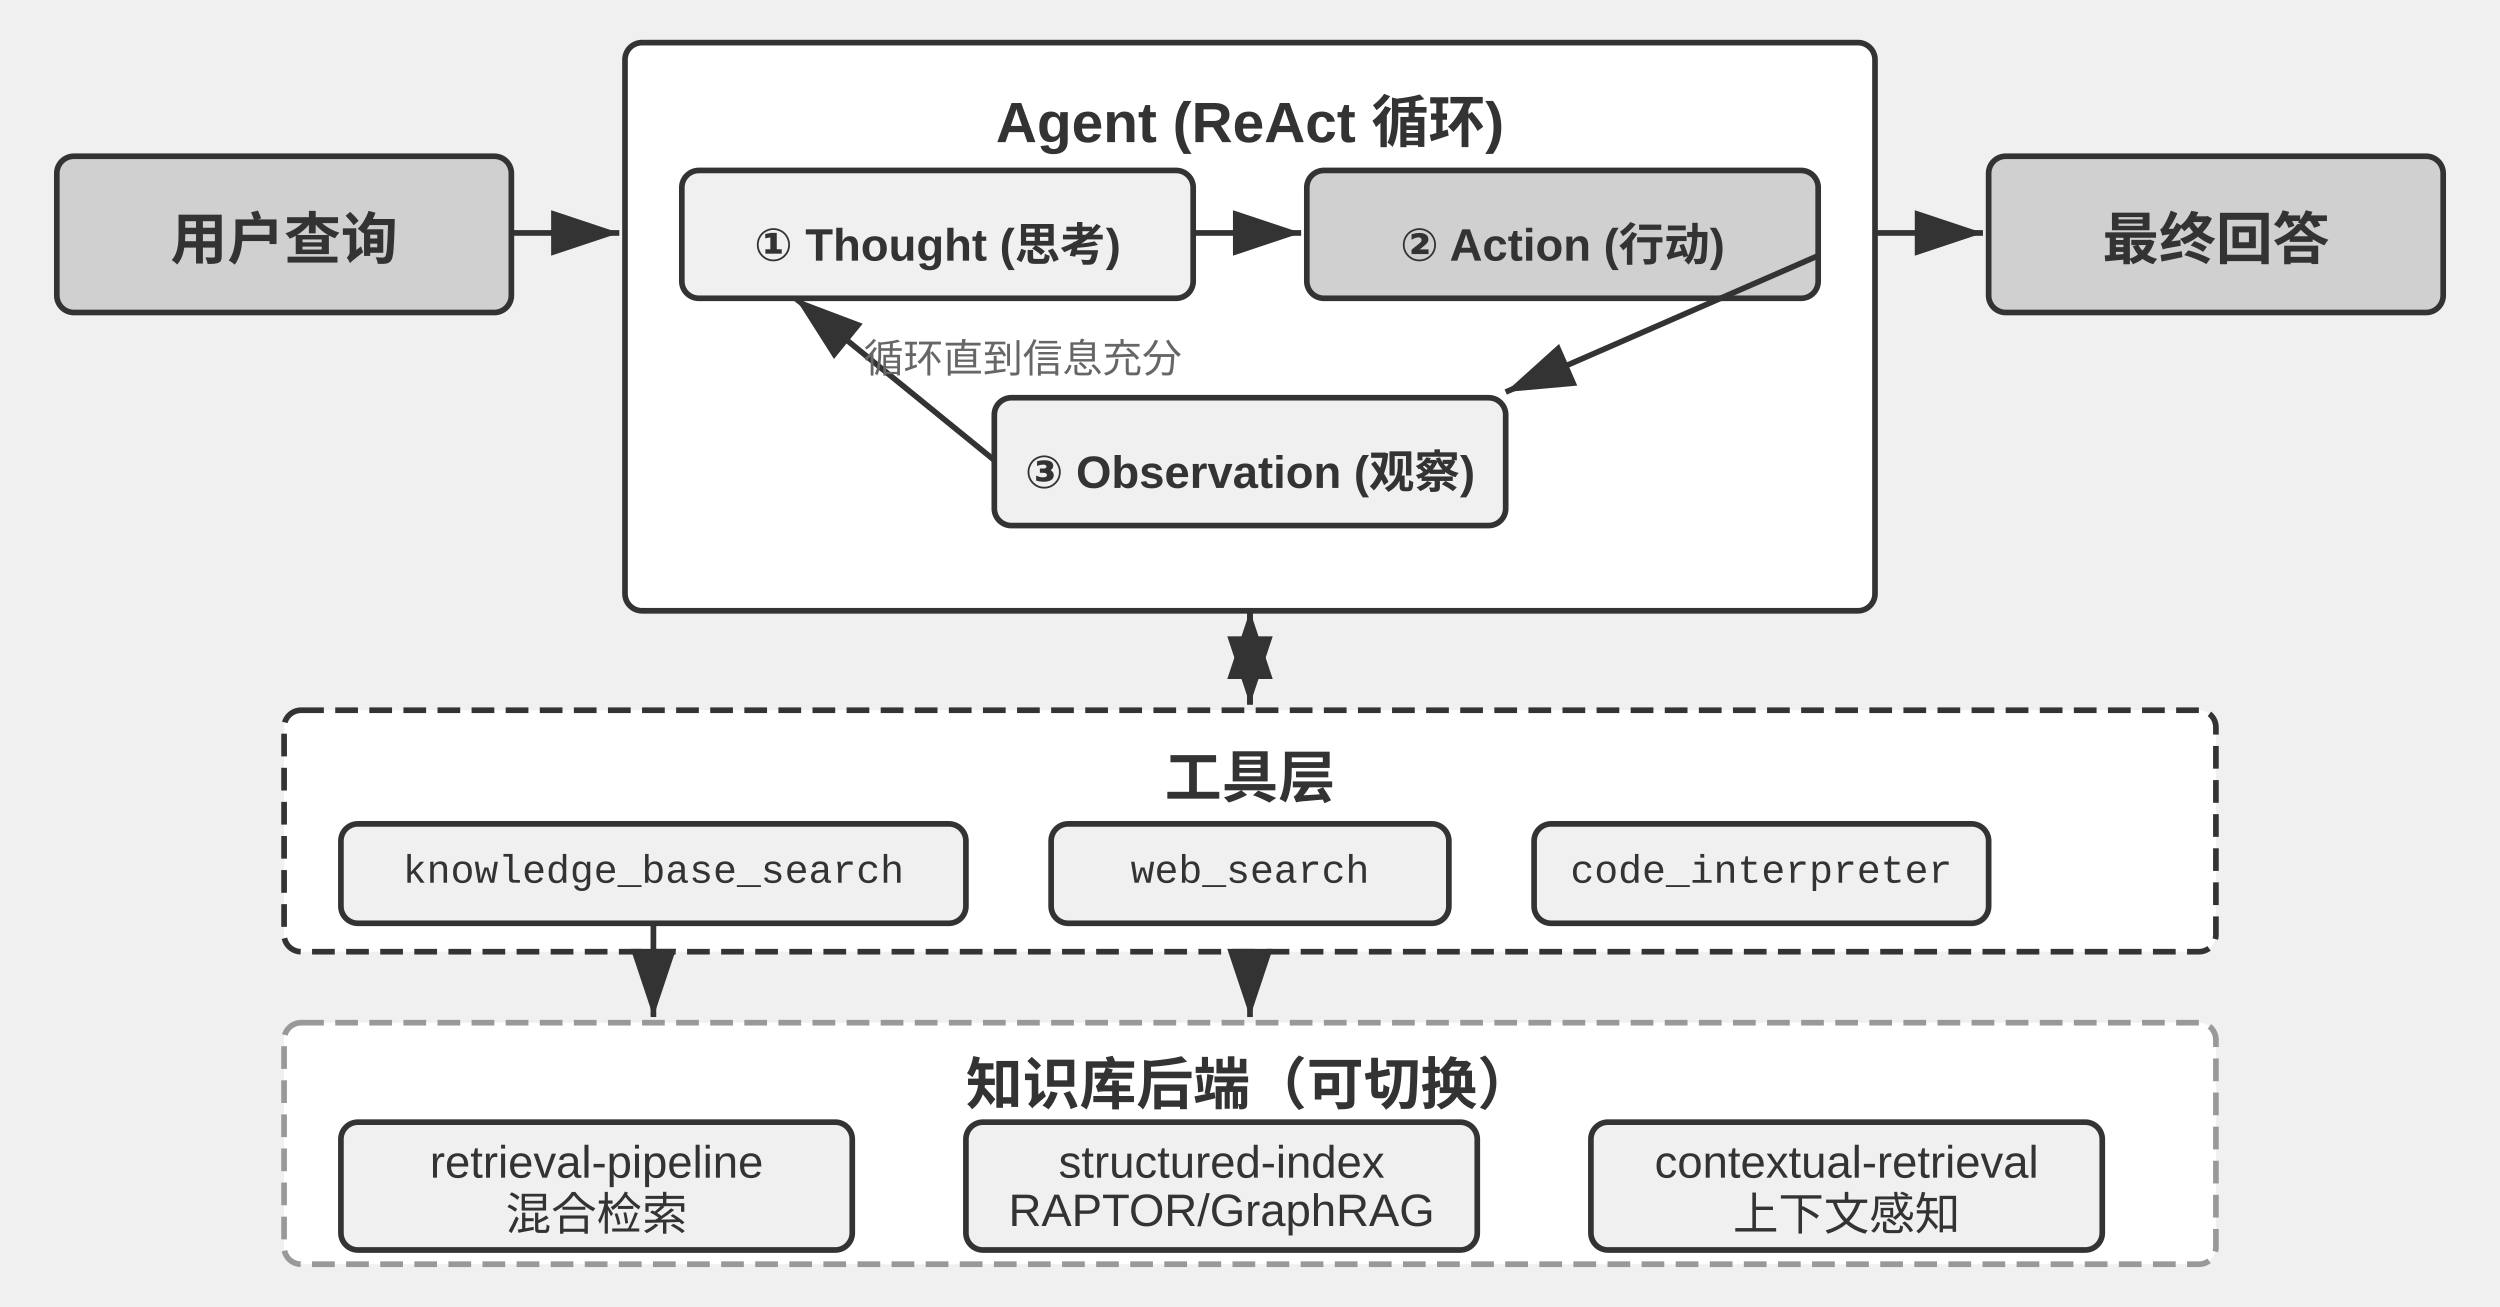
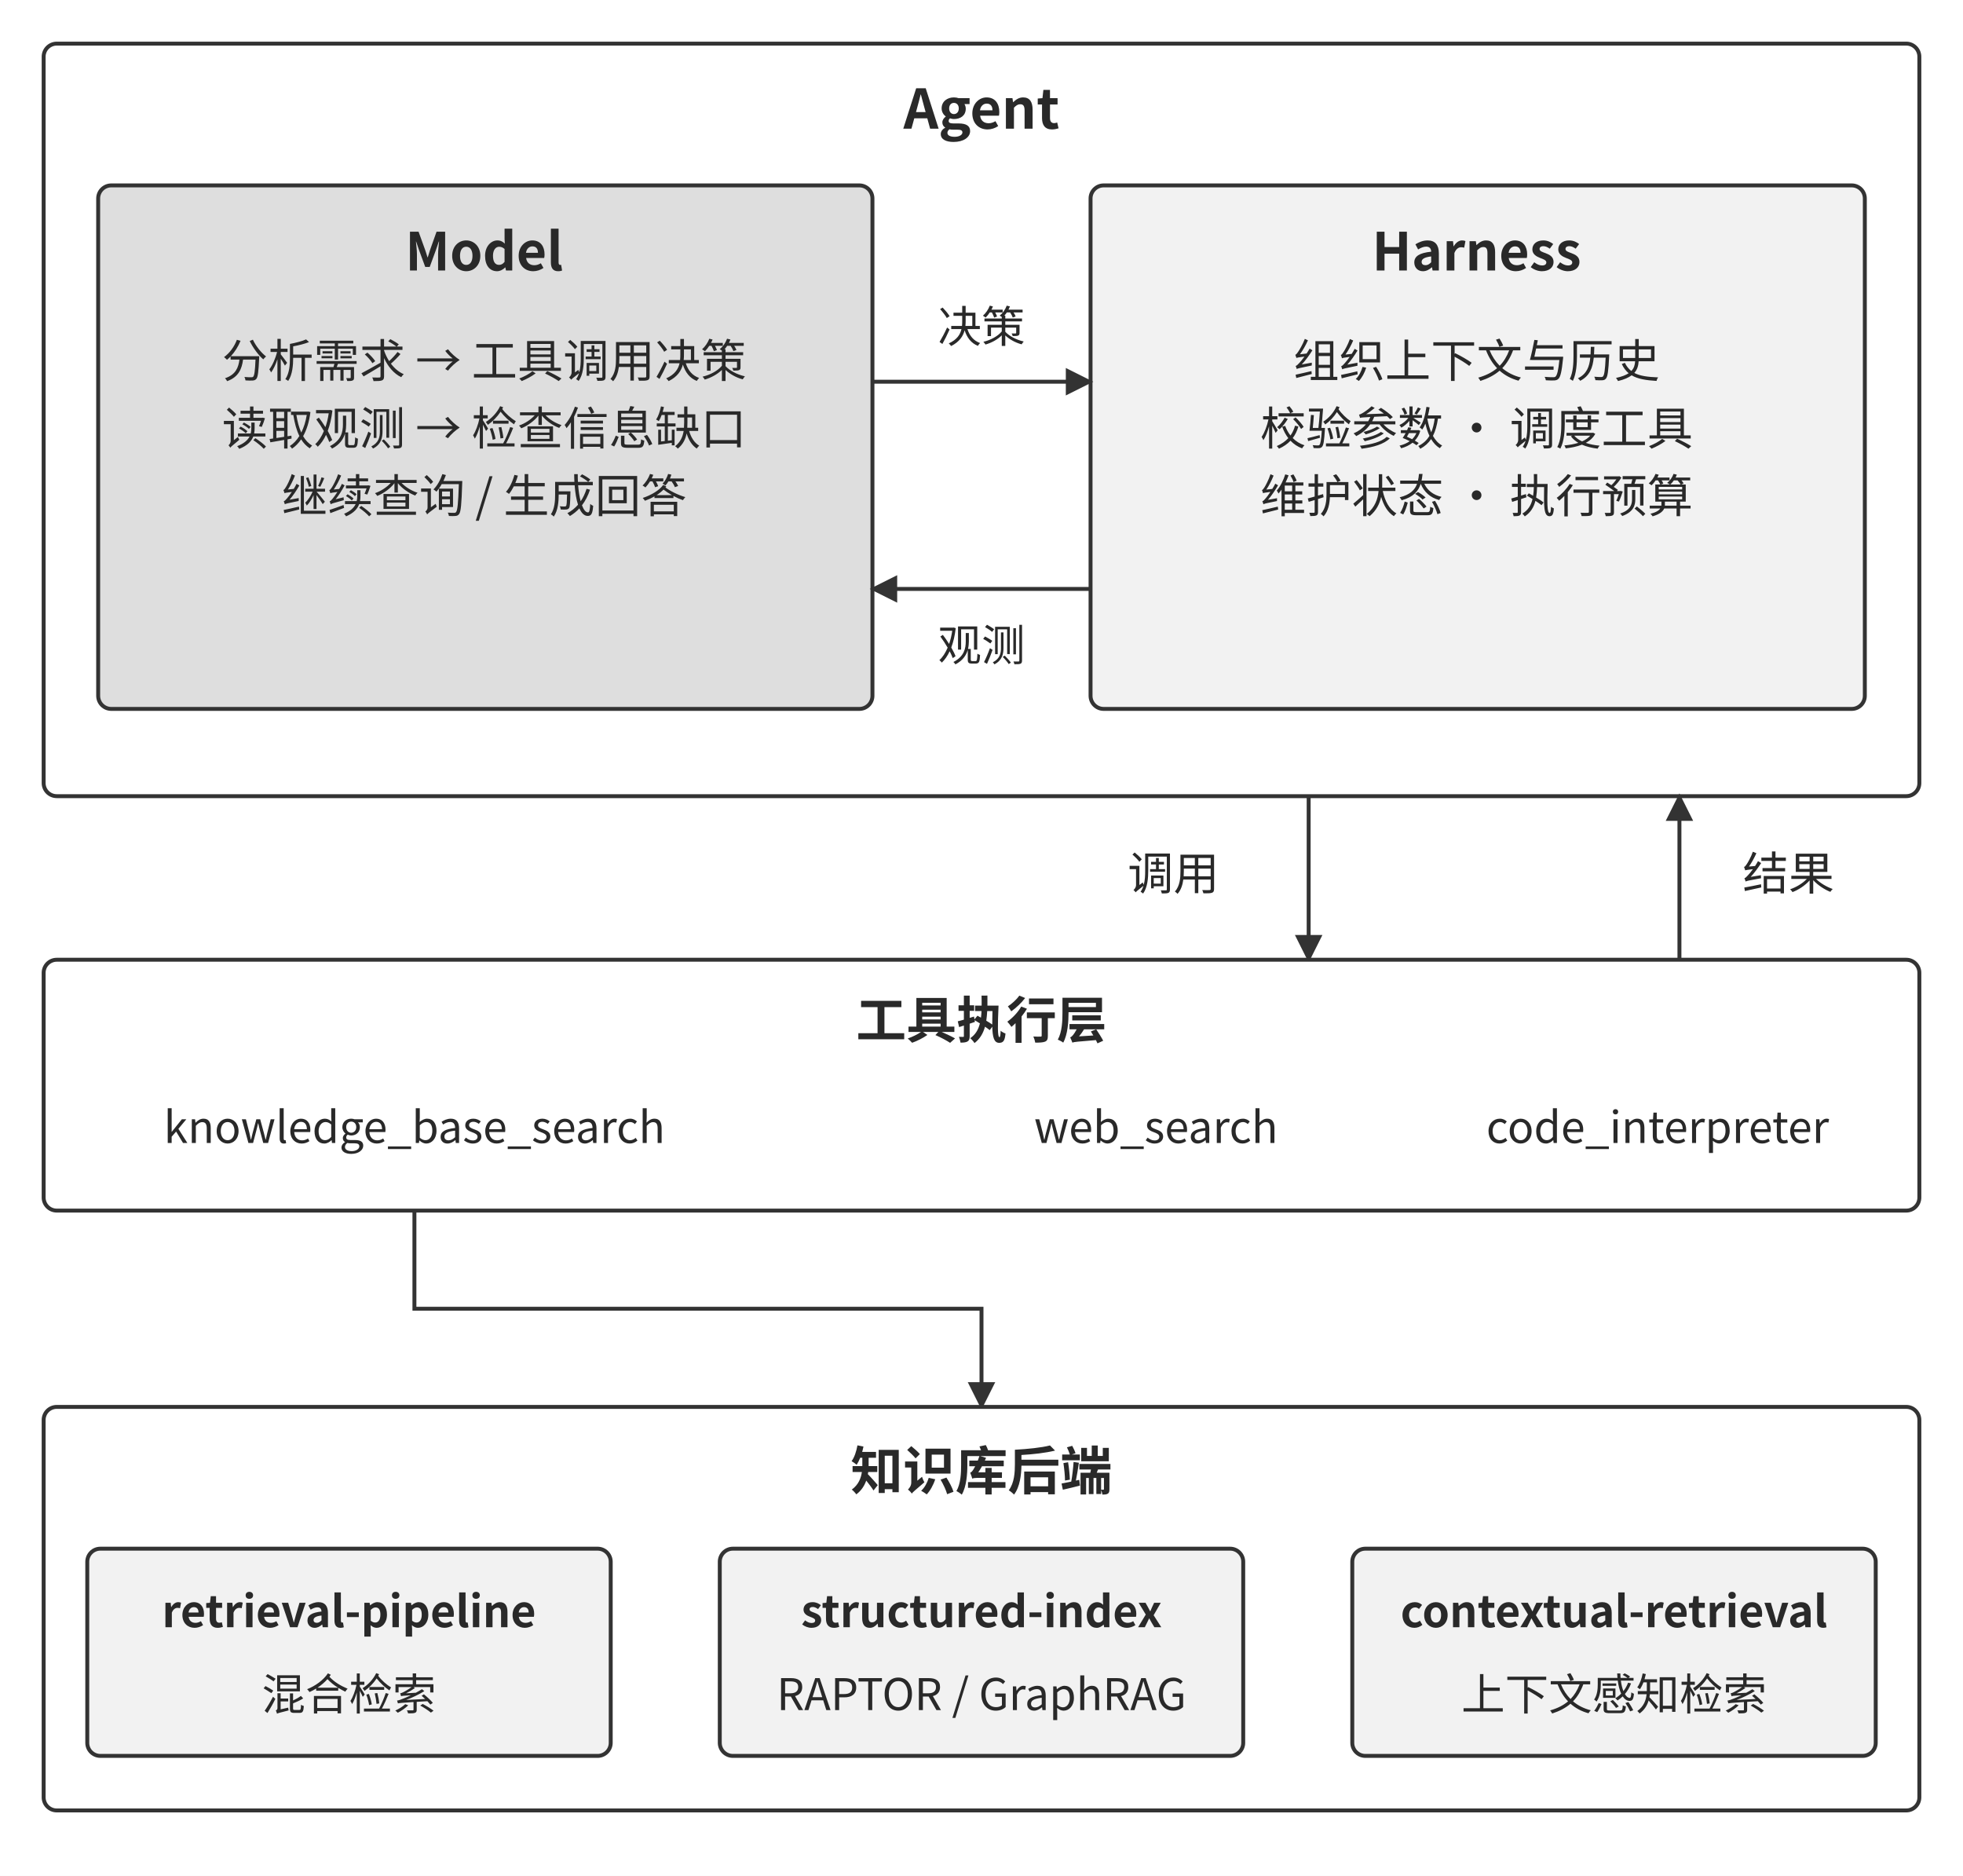
- <svg xmlns="http://www.w3.org/2000/svg" viewBox="0 40 880 460" width="880" height="460" style="background:#ffffff">
+ <svg xmlns="http://www.w3.org/2000/svg" width="150mm" height="143.33mm" viewBox="0 0 900 860" role="img" aria-labelledby="title desc">
  <defs>
-     <marker id="ah" markerWidth="12" markerHeight="8" refX="12" refY="4" orient="auto">
-       <polygon points="0 0, 12 4, 0 8" fill="#333333" />
-     </marker>
-     <marker id="ah-light" markerWidth="12" markerHeight="8" refX="12" refY="4" orient="auto">
-       <polygon points="0 0, 12 4, 0 8" fill="#999999" />
+     <marker id="arrow" viewBox="0 0 10 10" refX="9" refY="5" markerWidth="7" markerHeight="7" orient="auto-start-reverse">
+       <path d="M0 0 L10 5 L0 10 Z" fill="#333333" />
    </marker>
  </defs>
-   <rect x="220" y="55" width="440" height="200" rx="6" fill="#ffffff" stroke="#333333" stroke-width="2" />
-   <text x="440" y="78" font-family="Arial, 'Helvetica Neue', Helvetica, 'PingFang SC', 'Microsoft YaHei', sans-serif" font-size="20" fill="#333333" text-anchor="middle" dominant-baseline="central" font-weight="bold">Agent (ReAct 循环)</text>
-   <rect x="240" y="100" width="180" height="45" rx="6" fill="#f0f0f0" stroke="#333333" stroke-width="2" />
-   <text x="330.0" y="122.5" font-family="Arial, 'Helvetica Neue', Helvetica, 'PingFang SC', 'Microsoft YaHei', sans-serif" font-size="16" fill="#333333" text-anchor="middle" dominant-baseline="central" font-weight="bold">① Thought (思考)</text>
-   <rect x="460" y="100" width="180" height="45" rx="6" fill="#d0d0d0" stroke="#333333" stroke-width="2" />
-   <text x="550.0" y="122.5" font-family="Arial, 'Helvetica Neue', Helvetica, 'PingFang SC', 'Microsoft YaHei', sans-serif" font-size="16" fill="#333333" text-anchor="middle" dominant-baseline="central" font-weight="bold">② Action (行动)</text>
-   <rect x="350" y="180" width="180" height="45" rx="6" fill="#f0f0f0" stroke="#333333" stroke-width="2" />
-   <text x="440.0" y="202.5" font-family="Arial, 'Helvetica Neue', Helvetica, 'PingFang SC', 'Microsoft YaHei', sans-serif" font-size="16" fill="#333333" text-anchor="middle" dominant-baseline="central" font-weight="bold">③ Observation (观察)</text>
-   <line x1="420" y1="122" x2="458" y2="122" stroke="#333333" stroke-width="2" marker-end="url(#ah)" />
-   <line x1="640" y1="130" x2="530" y2="178" stroke="#333333" stroke-width="2" marker-end="url(#ah)" />
-   <line x1="350" y1="202" x2="280" y2="145" stroke="#333333" stroke-width="2" marker-end="url(#ah)" />
-   <text x="360" y="165" font-family="Arial, 'Helvetica Neue', Helvetica, 'PingFang SC', 'Microsoft YaHei', sans-serif" font-size="14" fill="#666666" text-anchor="middle" dominant-baseline="central" font-weight="normal">循环直到信息充分</text>
-   <rect x="20" y="95" width="160" height="55" rx="6" fill="#d0d0d0" stroke="#333333" stroke-width="2" />
-   <text x="100.0" y="122.5" font-family="Arial, 'Helvetica Neue', Helvetica, 'PingFang SC', 'Microsoft YaHei', sans-serif" font-size="20" fill="#333333" text-anchor="middle" dominant-baseline="central" font-weight="bold">用户查询</text>
-   <line x1="180" y1="122" x2="218" y2="122" stroke="#333333" stroke-width="2" marker-end="url(#ah)" />
-   <rect x="700" y="95" width="160" height="55" rx="6" fill="#d0d0d0" stroke="#333333" stroke-width="2" />
-   <text x="780.0" y="122.5" font-family="Arial, 'Helvetica Neue', Helvetica, 'PingFang SC', 'Microsoft YaHei', sans-serif" font-size="20" fill="#333333" text-anchor="middle" dominant-baseline="central" font-weight="bold">最终回答</text>
-   <line x1="660" y1="122" x2="698" y2="122" stroke="#333333" stroke-width="2" marker-end="url(#ah)" />
-   <rect x="100" y="290" width="680" height="85" rx="6" fill="#ffffff" stroke="#333333" stroke-width="2" stroke-dasharray="8,4" />
-   <text x="440" y="312" font-family="Arial, 'Helvetica Neue', Helvetica, 'PingFang SC', 'Microsoft YaHei', sans-serif" font-size="20" fill="#333333" text-anchor="middle" dominant-baseline="central" font-weight="bold">工具层</text>
-   <rect x="120" y="330" width="220" height="35" rx="6" fill="#f0f0f0" stroke="#333333" stroke-width="2" />
-   <text x="230.0" y="347" font-family="'Courier New', Courier, monospace" font-size="14" fill="#333333" text-anchor="middle" dominant-baseline="central">knowledge_base_search</text>
-   <rect x="370" y="330" width="140" height="35" rx="6" fill="#f0f0f0" stroke="#333333" stroke-width="2" />
-   <text x="440.0" y="347" font-family="'Courier New', Courier, monospace" font-size="14" fill="#333333" text-anchor="middle" dominant-baseline="central">web_search</text>
-   <rect x="540" y="330" width="160" height="35" rx="6" fill="#f0f0f0" stroke="#333333" stroke-width="2" />
-   <text x="620.0" y="347" font-family="'Courier New', Courier, monospace" font-size="14" fill="#333333" text-anchor="middle" dominant-baseline="central">code_interpreter</text>
-   <line x1="440" y1="255" x2="440" y2="288" stroke="#333333" stroke-width="2" marker-end="url(#ah)" />
-   <line x1="440" y1="288" x2="440" y2="255" stroke="#333333" stroke-width="2" marker-end="url(#ah)" />
-   <rect x="100" y="400" width="680" height="85" rx="6" fill="#ffffff" stroke="#999999" stroke-width="2" stroke-dasharray="8,4" />
-   <text x="440" y="420" font-family="Arial, 'Helvetica Neue', Helvetica, 'PingFang SC', 'Microsoft YaHei', sans-serif" font-size="20" fill="#333333" text-anchor="middle" dominant-baseline="central" font-weight="bold">知识库后端（可切换）</text>
-   <rect x="120" y="435" width="180" height="45" rx="6" fill="#f0f0f0" stroke="#333333" stroke-width="2" />
-   <text x="210.0" y="449" font-family="Arial, 'Helvetica Neue', Helvetica, 'PingFang SC', 'Microsoft YaHei', sans-serif" font-size="16" fill="#333333" text-anchor="middle" dominant-baseline="central" font-weight="normal">retrieval-pipeline</text>
-   <text x="210.0" y="466" font-family="Arial, 'Helvetica Neue', Helvetica, 'PingFang SC', 'Microsoft YaHei', sans-serif" font-size="16" fill="#333333" text-anchor="middle" dominant-baseline="central" font-weight="normal">混合检索</text>
-   <rect x="340" y="435" width="180" height="45" rx="6" fill="#f0f0f0" stroke="#333333" stroke-width="2" />
-   <text x="430.0" y="449" font-family="Arial, 'Helvetica Neue', Helvetica, 'PingFang SC', 'Microsoft YaHei', sans-serif" font-size="16" fill="#333333" text-anchor="middle" dominant-baseline="central" font-weight="normal">structured-index</text>
-   <text x="430.0" y="466" font-family="Arial, 'Helvetica Neue', Helvetica, 'PingFang SC', 'Microsoft YaHei', sans-serif" font-size="16" fill="#333333" text-anchor="middle" dominant-baseline="central" font-weight="normal">RAPTOR/GraphRAG</text>
-   <rect x="560" y="435" width="180" height="45" rx="6" fill="#f0f0f0" stroke="#333333" stroke-width="2" />
-   <text x="650.0" y="449" font-family="Arial, 'Helvetica Neue', Helvetica, 'PingFang SC', 'Microsoft YaHei', sans-serif" font-size="16" fill="#333333" text-anchor="middle" dominant-baseline="central" font-weight="normal">contextual-retrieval</text>
-   <text x="650.0" y="466" font-family="Arial, 'Helvetica Neue', Helvetica, 'PingFang SC', 'Microsoft YaHei', sans-serif" font-size="16" fill="#333333" text-anchor="middle" dominant-baseline="central" font-weight="normal">上下文感知</text>
-   <line x1="230" y1="365" x2="230" y2="398" stroke="#333333" stroke-width="2" marker-end="url(#ah)" />
-   <line x1="440" y1="375" x2="440" y2="398" stroke="#333333" stroke-width="2" marker-end="url(#ah)" />
+   <rect width="900" height="860" fill="#ffffff" />
+   <rect x="20" y="20" width="860" height="345" rx="6" fill="#ffffff" stroke="#333333" stroke-width="1.8" />
+   <text x="450" y="59" text-anchor="middle" font-family="Noto Sans CJK SC,Source Han Sans CN,Microsoft YaHei,sans-serif" font-size="25" font-weight="700" fill="#292929">Agent</text>
+   <rect x="45" y="85" width="355" height="240" rx="6" fill="#dedede" stroke="#333333" stroke-width="1.8" />
+   <text x="222" y="124" text-anchor="middle" font-family="Noto Sans CJK SC,Source Han Sans CN,Microsoft YaHei,sans-serif" font-size="24" font-weight="700" fill="#292929">Model</text>
+   <text x="222" y="173" text-anchor="middle" font-family="Noto Sans CJK SC,Source Han Sans CN,Microsoft YaHei,sans-serif" font-size="21" font-weight="400" fill="#292929">分析需求 → 工具调用决策</text>
+   <text x="222" y="204" text-anchor="middle" font-family="Noto Sans CJK SC,Source Han Sans CN,Microsoft YaHei,sans-serif" font-size="21" font-weight="400" fill="#292929">读取观测 → 检查信息缺口</text>
+   <text x="222" y="235" text-anchor="middle" font-family="Noto Sans CJK SC,Source Han Sans CN,Microsoft YaHei,sans-serif" font-size="21" font-weight="400" fill="#292929">继续查询 / 生成回答</text>
+   <rect x="500" y="85" width="355" height="240" rx="6" fill="#f2f2f2" stroke="#333333" stroke-width="1.8" />
+   <text x="677" y="124" text-anchor="middle" font-family="Noto Sans CJK SC,Source Han Sans CN,Microsoft YaHei,sans-serif" font-size="24" font-weight="700" fill="#292929">Harness</text>
+   <text x="677" y="173" text-anchor="middle" font-family="Noto Sans CJK SC,Source Han Sans CN,Microsoft YaHei,sans-serif" font-size="21" font-weight="400" fill="#292929">组织上下文与历史</text>
+   <text x="677" y="204" text-anchor="middle" font-family="Noto Sans CJK SC,Source Han Sans CN,Microsoft YaHei,sans-serif" font-size="21" font-weight="400" fill="#292929">校验参数 · 调度工具</text>
+   <text x="677" y="235" text-anchor="middle" font-family="Noto Sans CJK SC,Source Han Sans CN,Microsoft YaHei,sans-serif" font-size="21" font-weight="400" fill="#292929">维护状态 · 执行预算</text>
+   <path d="M 400 175 L 500 175" fill="none" stroke="#333333" stroke-width="1.8" marker-end="url(#arrow)" />
+   <path d="M 500 270 L 400 270" fill="none" stroke="#333333" stroke-width="1.8" marker-end="url(#arrow)" />
+   <text x="450" y="157" text-anchor="middle" font-family="Noto Sans CJK SC,Source Han Sans CN,Microsoft YaHei,sans-serif" font-size="20" font-weight="400" fill="#292929">决策</text>
+   <text x="450" y="303" text-anchor="middle" font-family="Noto Sans CJK SC,Source Han Sans CN,Microsoft YaHei,sans-serif" font-size="20" font-weight="400" fill="#292929">观测</text>
+   <path d="M 600 365 L 600 440" fill="none" stroke="#333333" stroke-width="1.8" marker-end="url(#arrow)" />
+   <text x="538" y="408" text-anchor="middle" font-family="Noto Sans CJK SC,Source Han Sans CN,Microsoft YaHei,sans-serif" font-size="21" font-weight="400" fill="#292929">调用</text>
+   <path d="M 770 440 L 770 365" fill="none" stroke="#333333" stroke-width="1.8" marker-end="url(#arrow)" />
+   <text x="820" y="408" text-anchor="middle" font-family="Noto Sans CJK SC,Source Han Sans CN,Microsoft YaHei,sans-serif" font-size="21" font-weight="400" fill="#292929">结果</text>
+   <rect x="20" y="440" width="860" height="115" rx="6" fill="#ffffff" stroke="#333333" stroke-width="1.8" />
+   <text x="450" y="476" text-anchor="middle" font-family="Noto Sans CJK SC,Source Han Sans CN,Microsoft YaHei,sans-serif" font-size="23" font-weight="700" fill="#292929">工具执行层</text>
+   <text x="190" y="524" text-anchor="middle" font-family="Noto Sans CJK SC,Source Han Sans CN,Microsoft YaHei,sans-serif" font-size="20" font-weight="400" fill="#292929">knowledge_base_search</text>
+   <text x="530" y="524" text-anchor="middle" font-family="Noto Sans CJK SC,Source Han Sans CN,Microsoft YaHei,sans-serif" font-size="20" font-weight="400" fill="#292929">web_search</text>
+   <text x="760" y="524" text-anchor="middle" font-family="Noto Sans CJK SC,Source Han Sans CN,Microsoft YaHei,sans-serif" font-size="20" font-weight="400" fill="#292929">code_interpreter</text>
+   <path d="M 190 555 L 190 600 L 450 600 L 450 645" fill="none" stroke="#333333" stroke-width="1.8" marker-end="url(#arrow)" />
+   <rect x="20" y="645" width="860" height="185" rx="6" fill="#ffffff" stroke="#333333" stroke-width="1.8" />
+   <text x="450" y="683" text-anchor="middle" font-family="Noto Sans CJK SC,Source Han Sans CN,Microsoft YaHei,sans-serif" font-size="24" font-weight="700" fill="#292929">知识库后端</text>
+   <rect x="40" y="710" width="240" height="95" rx="6" fill="#f2f2f2" stroke="#333333" stroke-width="1.8" />
+   <text x="160" y="746" text-anchor="middle" font-family="Noto Sans CJK SC,Source Han Sans CN,Microsoft YaHei,sans-serif" font-size="20" font-weight="700" fill="#292929">retrieval-pipeline</text>
+   <text x="160" y="784" text-anchor="middle" font-family="Noto Sans CJK SC,Source Han Sans CN,Microsoft YaHei,sans-serif" font-size="20" font-weight="400" fill="#292929">混合检索</text>
+   <rect x="330" y="710" width="240" height="95" rx="6" fill="#f2f2f2" stroke="#333333" stroke-width="1.8" />
+   <text x="450" y="746" text-anchor="middle" font-family="Noto Sans CJK SC,Source Han Sans CN,Microsoft YaHei,sans-serif" font-size="20" font-weight="700" fill="#292929">structured-index</text>
+   <text x="450" y="784" text-anchor="middle" font-family="Noto Sans CJK SC,Source Han Sans CN,Microsoft YaHei,sans-serif" font-size="20" font-weight="400" fill="#292929">RAPTOR / GraphRAG</text>
+   <rect x="620" y="710" width="240" height="95" rx="6" fill="#f2f2f2" stroke="#333333" stroke-width="1.8" />
+   <text x="740" y="746" text-anchor="middle" font-family="Noto Sans CJK SC,Source Han Sans CN,Microsoft YaHei,sans-serif" font-size="20" font-weight="700" fill="#292929">contextual-retrieval</text>
+   <text x="740" y="784" text-anchor="middle" font-family="Noto Sans CJK SC,Source Han Sans CN,Microsoft YaHei,sans-serif" font-size="20" font-weight="400" fill="#292929">上下文感知检索</text>
</svg>
